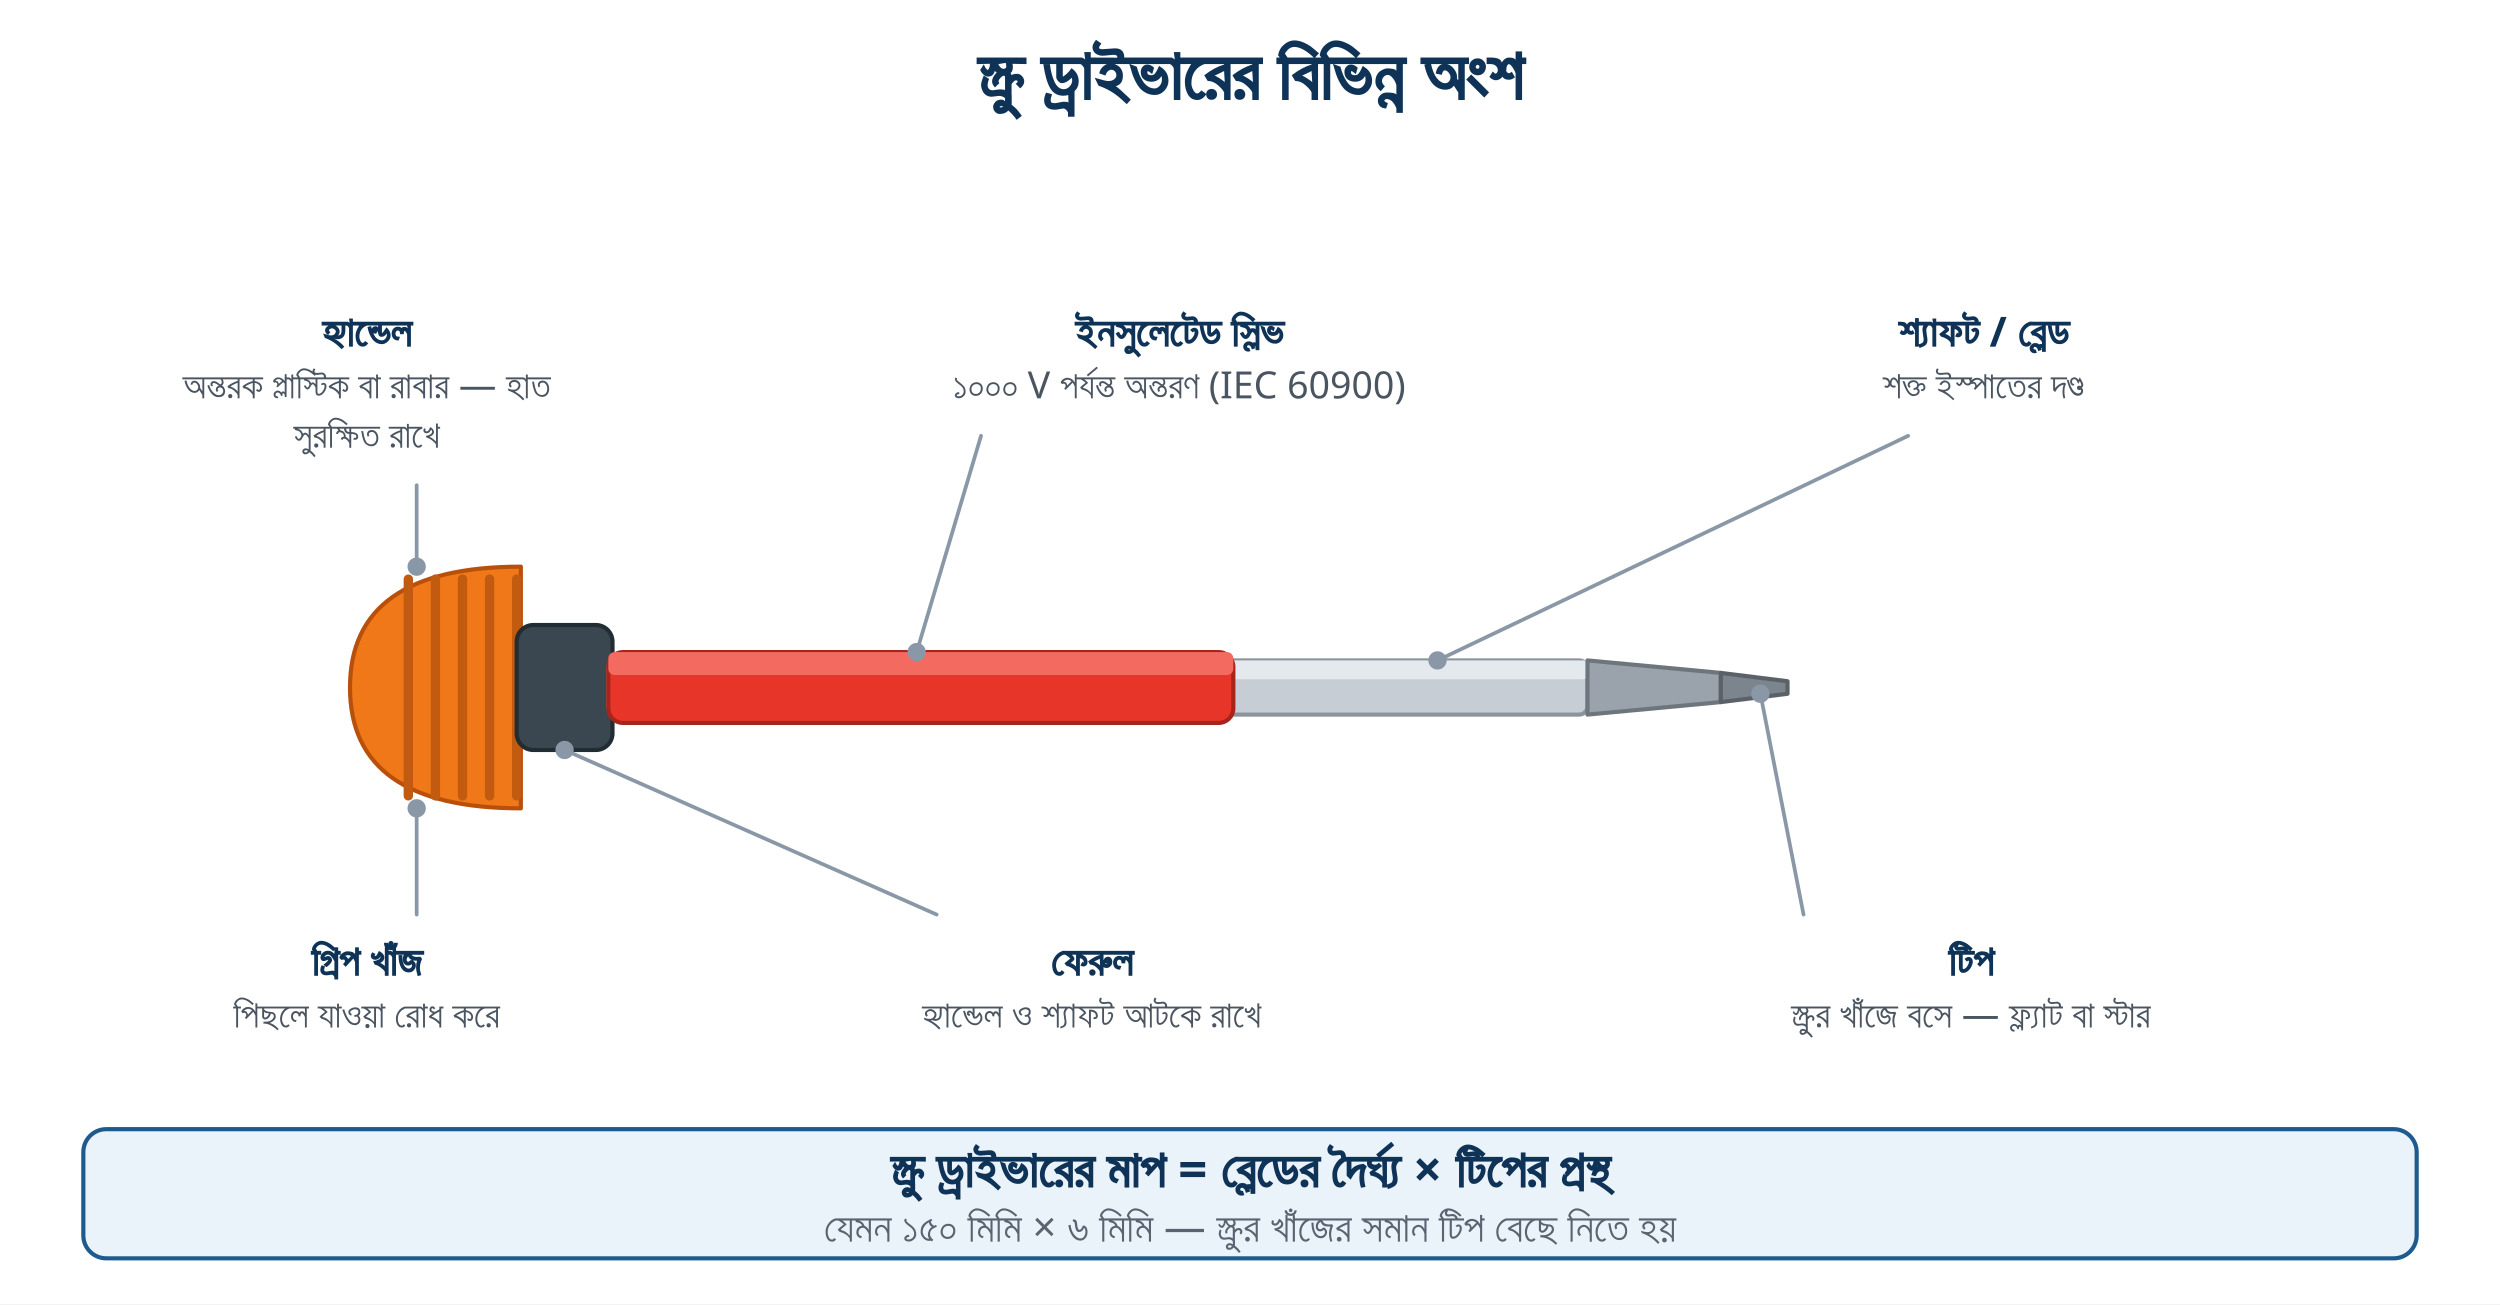
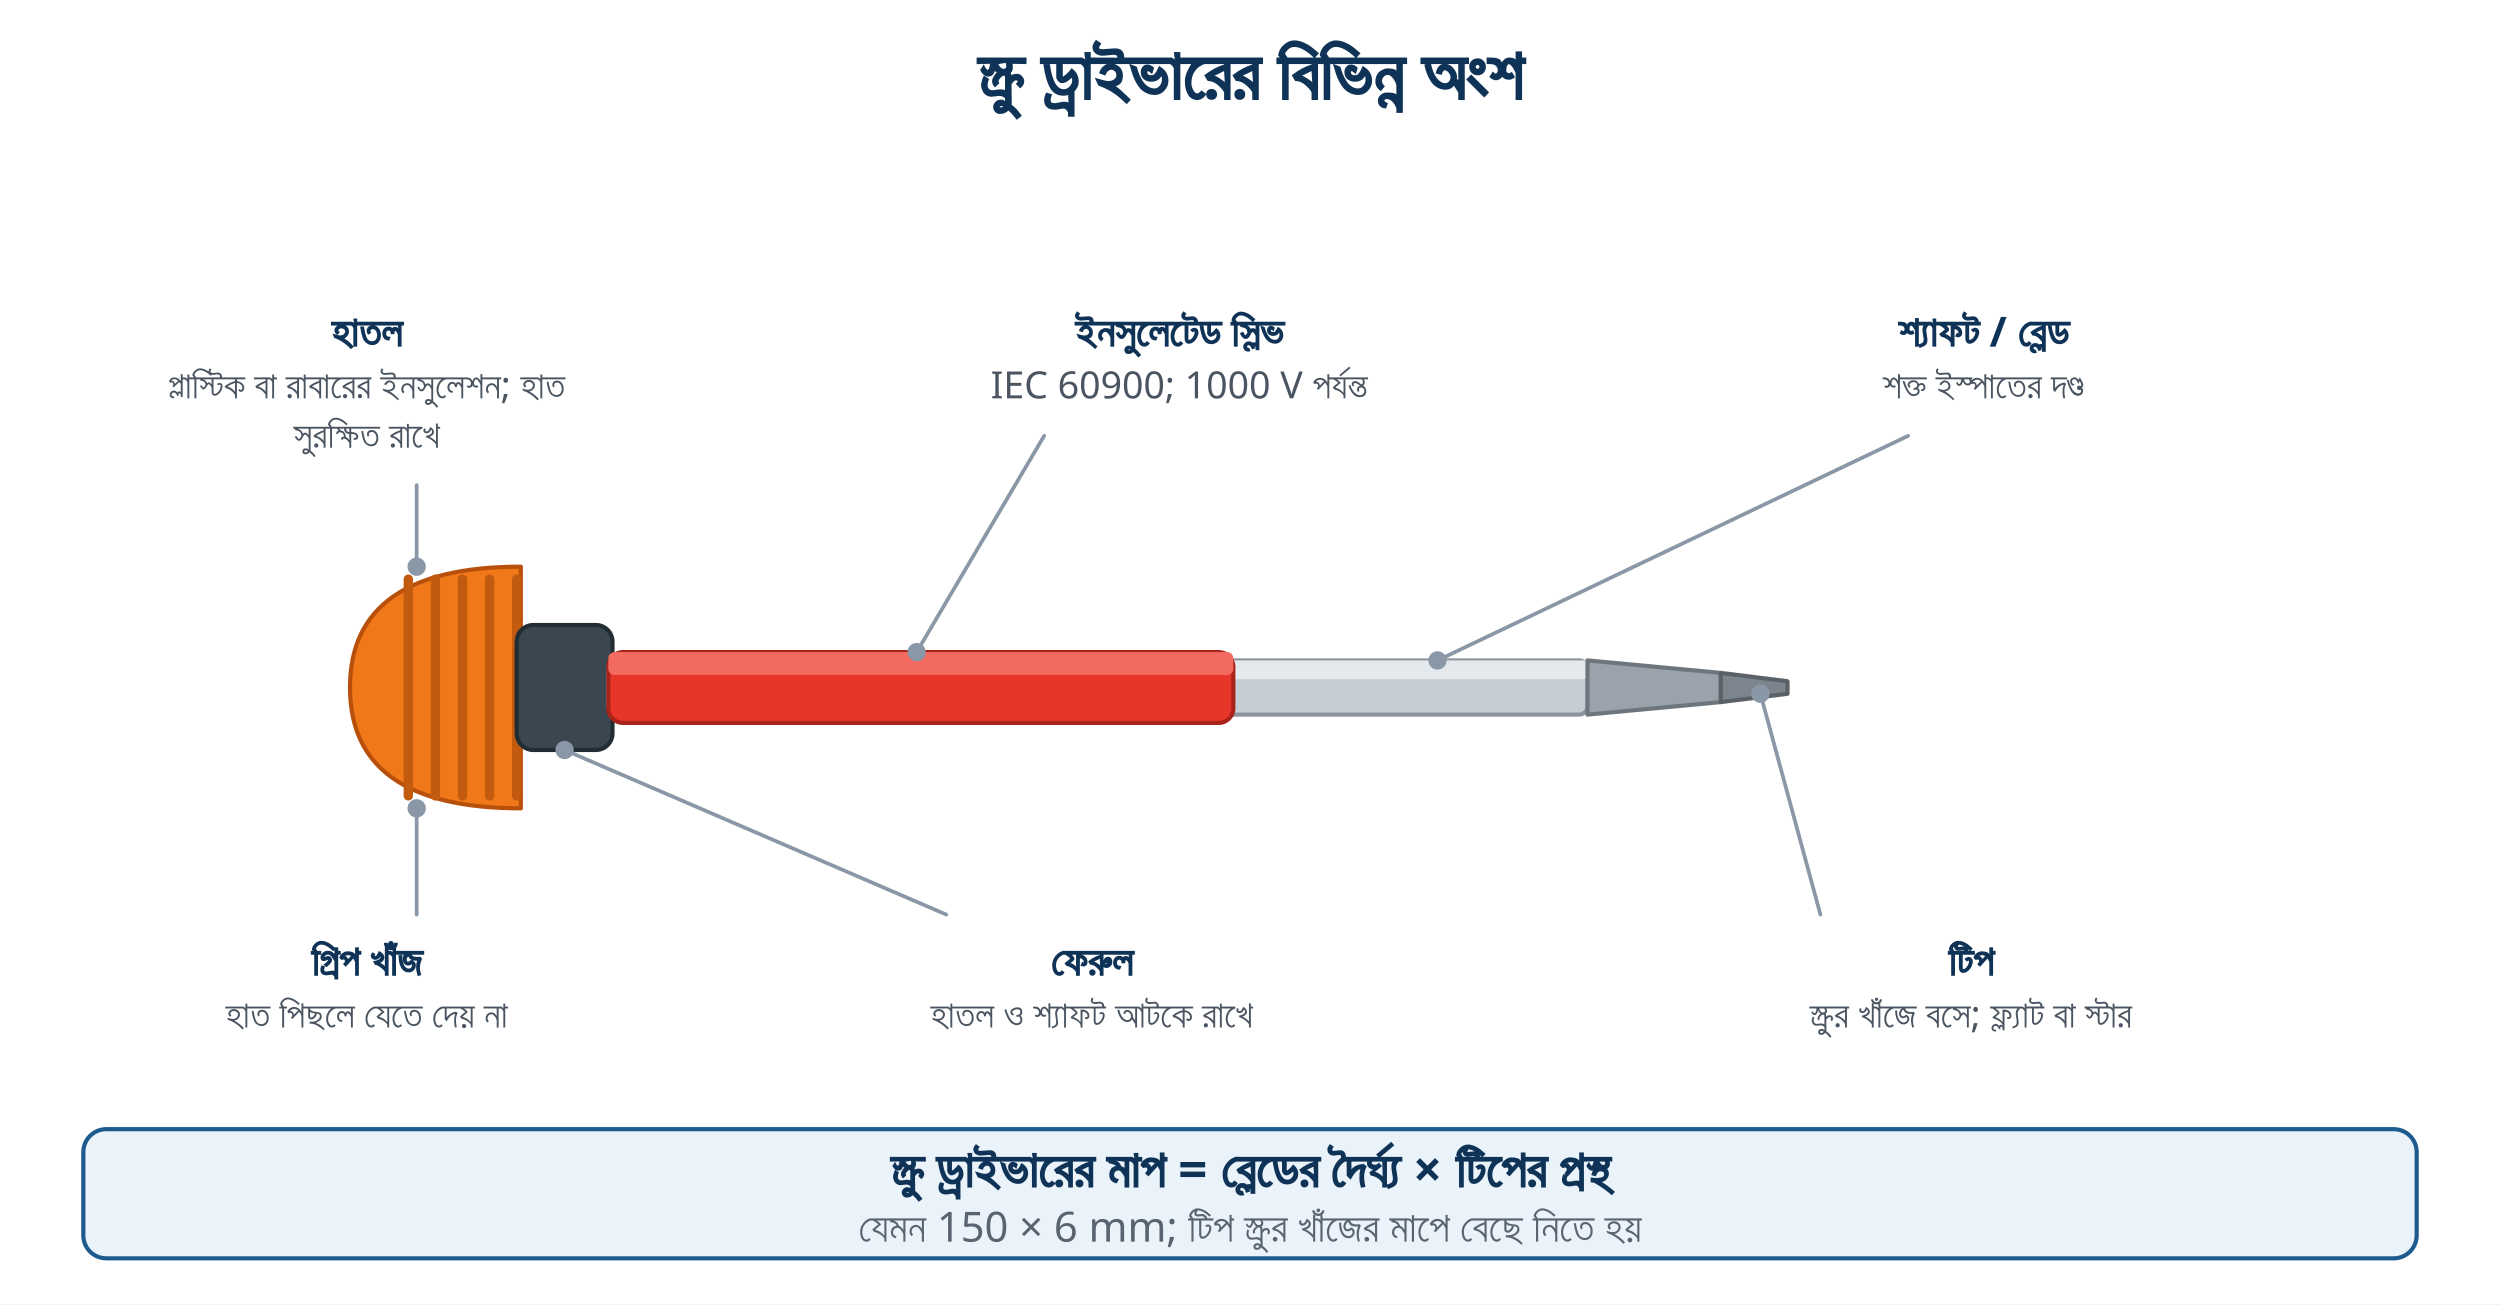
<svg xmlns="http://www.w3.org/2000/svg" width="1200" height="626" viewBox="0 0 1200 626">
  <rect width="1200" height="626" fill="#FFFFFF" />
  <text x="600.0" y="48.0" font-family="Kalpurush" font-size="34" font-weight="700" fill="#0F3357" text-anchor="middle">স্ক্রু ড্রাইভারের বিভিন্ন অংশ</text>
  <path d="M 250 272.0 Q 168 272.0 168 330.0 Q 168 388.0 250 388.0 Z" fill="#F07818" stroke="#B8500C" stroke-width="2" stroke-linecap="round" stroke-linejoin="round" />
  <path d="M 196 278.0 L 196 382.0" fill="none" stroke="#C25A10" stroke-width="4.5" stroke-linecap="round" stroke-linejoin="round" />
  <path d="M 209 278.0 L 209 382.0" fill="none" stroke="#C25A10" stroke-width="4.5" stroke-linecap="round" stroke-linejoin="round" />
  <path d="M 222 278.0 L 222 382.0" fill="none" stroke="#C25A10" stroke-width="4.5" stroke-linecap="round" stroke-linejoin="round" />
  <path d="M 235 278.0 L 235 382.0" fill="none" stroke="#C25A10" stroke-width="4.5" stroke-linecap="round" stroke-linejoin="round" />
  <path d="M 248 278.0 L 248 382.0" fill="none" stroke="#C25A10" stroke-width="4.5" stroke-linecap="round" stroke-linejoin="round" />
  <rect x="248.0" y="300.0" width="46.0" height="60.0" rx="8" fill="#3A4750" stroke="#222C33" stroke-width="2" />
  <rect x="292.0" y="317.0" width="470.0" height="26.0" rx="4" fill="#C6CDD4" stroke="#8B949C" stroke-width="2" />
  <rect x="292.0" y="317.0" width="470.0" height="9.0" rx="2" fill="#E4E9ED" stroke="none" stroke-width="0" />
  <rect x="292.0" y="313.0" width="300.0" height="34.0" rx="7" fill="#E8352A" stroke="#A8231A" stroke-width="2" />
  <rect x="292.0" y="313.0" width="300.0" height="11.0" rx="3" fill="#F26A60" stroke="none" stroke-width="0" />
  <polygon points="762.0,317.0 826.0,323.0 826.0,337.0 762.0,343.0" fill="#9AA3AB" stroke="#6E767D" stroke-width="2" stroke-linejoin="round" />
  <polygon points="826.0,323.0 858.0,327.0 858.0,333.0 826.0,337.0" fill="#7C858D" stroke="#5A6167" stroke-width="2" stroke-linejoin="round" />
  <path d="M 200.0 272.0 L 200.0 232.9" fill="none" stroke="#8A97A6" stroke-width="1.8" stroke-linecap="round" stroke-linejoin="round" />
  <circle cx="200.0" cy="272.0" r="4.4" fill="#8A97A6" stroke="none" stroke-width="2" />
-   <text x="176.0" y="166.4" font-family="Kalpurush" font-size="20" font-weight="700" fill="#0F3357" text-anchor="middle">হ্যান্ডেল</text>
-   <text x="176.0" y="191.2" font-family="Kalpurush" font-size="18" font-weight="400" fill="#4A5561" text-anchor="middle">অন্তরক প্লাস্টিক বা রাবার — হাত</text>
+   <text x="176.0" y="166.4" font-family="Kalpurush" font-size="20" font-weight="700" fill="#0F3357" text-anchor="middle">হাতল</text>
+   <text x="176.0" y="191.2" font-family="Kalpurush" font-size="18" font-weight="400" fill="#4A5561" text-anchor="middle">প্লাস্টিক বা রাবারের ইনসুলেশন; হাত</text>
  <text x="176.0" y="214.9" font-family="Kalpurush" font-size="18" font-weight="400" fill="#4A5561" text-anchor="middle">সুরক্ষিত রাখে</text>
-   <path d="M 440.0 313.0 L 470.9 209.2" fill="none" stroke="#8A97A6" stroke-width="1.8" stroke-linecap="round" stroke-linejoin="round" />
+   <path d="M 440.0 313.0 L 501.2 209.2" fill="none" stroke="#8A97A6" stroke-width="1.8" stroke-linecap="round" stroke-linejoin="round" />
  <circle cx="440.0" cy="313.0" r="4.4" fill="#8A97A6" stroke="none" stroke-width="2" />
  <text x="566.0" y="166.4" font-family="Kalpurush" font-size="20" font-weight="700" fill="#0F3357" text-anchor="middle">ইনসুলেটেড স্লিভ</text>
-   <text x="566.0" y="191.2" font-family="Kalpurush" font-size="18" font-weight="400" fill="#4A5561" text-anchor="middle">১০০০ V পর্যন্ত অন্তরণ (IEC 60900)</text>
+   <text x="566.0" y="191.2" font-family="Kalpurush" font-size="18" font-weight="400" fill="#4A5561" text-anchor="middle">IEC 60900; 1000 V পর্যন্ত</text>
  <path d="M 690.0 317.0 L 915.9 209.2" fill="none" stroke="#8A97A6" stroke-width="1.8" stroke-linecap="round" stroke-linejoin="round" />
  <circle cx="690.0" cy="317.0" r="4.4" fill="#8A97A6" stroke="none" stroke-width="2" />
  <text x="952.0" y="166.4" font-family="Kalpurush" font-size="20" font-weight="700" fill="#0F3357" text-anchor="middle">শ্যাফট / ব্লেড</text>
  <text x="952.0" y="191.2" font-family="Kalpurush" font-size="18" font-weight="400" fill="#4A5561" text-anchor="middle">শক্ত ইস্পাতের দণ্ড</text>
  <path d="M 200.0 388.0 L 200.0 439.0" fill="none" stroke="#8A97A6" stroke-width="1.8" stroke-linecap="round" stroke-linejoin="round" />
  <circle cx="200.0" cy="388.0" r="4.4" fill="#8A97A6" stroke="none" stroke-width="2" />
  <text x="176.0" y="468.4" font-family="Kalpurush" font-size="20" font-weight="700" fill="#0F3357" text-anchor="middle">গ্রিপ খাঁজ</text>
-   <text x="176.0" y="493.2" font-family="Kalpurush" font-size="18" font-weight="400" fill="#4A5561" text-anchor="middle">পিছলে যাওয়া রোধ করে</text>
-   <path d="M 271.0 360.0 L 449.6 439.0" fill="none" stroke="#8A97A6" stroke-width="1.8" stroke-linecap="round" stroke-linejoin="round" />
+   <text x="176.0" y="493.2" font-family="Kalpurush" font-size="18" font-weight="400" fill="#4A5561" text-anchor="middle">হাত পিছলে যেতে দেয় না</text>
+   <path d="M 271.0 360.0 L 454.2 439.0" fill="none" stroke="#8A97A6" stroke-width="1.8" stroke-linecap="round" stroke-linejoin="round" />
  <circle cx="271.0" cy="360.0" r="4.4" fill="#8A97A6" stroke="none" stroke-width="2" />
  <text x="524.0" y="468.4" font-family="Kalpurush" font-size="20" font-weight="700" fill="#0F3357" text-anchor="middle">ফেরুল</text>
-   <text x="524.0" y="493.2" font-family="Kalpurush" font-size="18" font-weight="400" fill="#4A5561" text-anchor="middle">হ্যান্ডেল ও শ্যাফট আটকে রাখে</text>
-   <path d="M 845.0 333.0 L 865.7 439.0" fill="none" stroke="#8A97A6" stroke-width="1.8" stroke-linecap="round" stroke-linejoin="round" />
+   <text x="524.0" y="493.2" font-family="Kalpurush" font-size="18" font-weight="400" fill="#4A5561" text-anchor="middle">হাতল ও শ্যাফট আটকে রাখে</text>
+   <path d="M 845.0 333.0 L 873.8 439.0" fill="none" stroke="#8A97A6" stroke-width="1.8" stroke-linecap="round" stroke-linejoin="round" />
  <circle cx="845.0" cy="333.0" r="4.4" fill="#8A97A6" stroke="none" stroke-width="2" />
  <text x="946.0" y="468.4" font-family="Kalpurush" font-size="20" font-weight="700" fill="#0F3357" text-anchor="middle">টিপ</text>
-   <text x="946.0" y="493.2" font-family="Kalpurush" font-size="18" font-weight="400" fill="#4A5561" text-anchor="middle">স্ক্রুর খাঁজে বসে — ফ্ল্যাট বা স্টার</text>
+   <text x="946.0" y="493.2" font-family="Kalpurush" font-size="18" font-weight="400" fill="#4A5561" text-anchor="middle">স্ক্রুর খাঁজে বসে; ফ্ল্যাট বা স্টার</text>
  <rect x="40.0" y="542.0" width="1120.0" height="62.0" rx="11" fill="#EAF2FA" stroke="#1D5B8F" stroke-width="2" />
  <text x="600.0" y="570.0" font-family="Kalpurush" font-size="24.5" font-weight="700" fill="#0F3357" text-anchor="middle">স্ক্রু ড্রাইভারের মাপ = ব্লেডের দৈর্ঘ্য × টিপের প্রস্থ</text>
-   <text x="600.0" y="596.0" font-family="Kalpurush" font-size="20" font-weight="400" fill="#5A6470" text-anchor="middle">যেমন ১৫০ মিমি × ৬ মিমি — স্ক্রুর খাঁজের সমান টিপ বেছে নিতে হয়</text>
+   <text x="600.0" y="596.0" font-family="Kalpurush" font-size="20" font-weight="400" fill="#5A6470" text-anchor="middle">যেমন 150 × 6 mm; টিপ স্ক্রুর খাঁজের মাপে বেছে নিতে হয়</text>
</svg>
